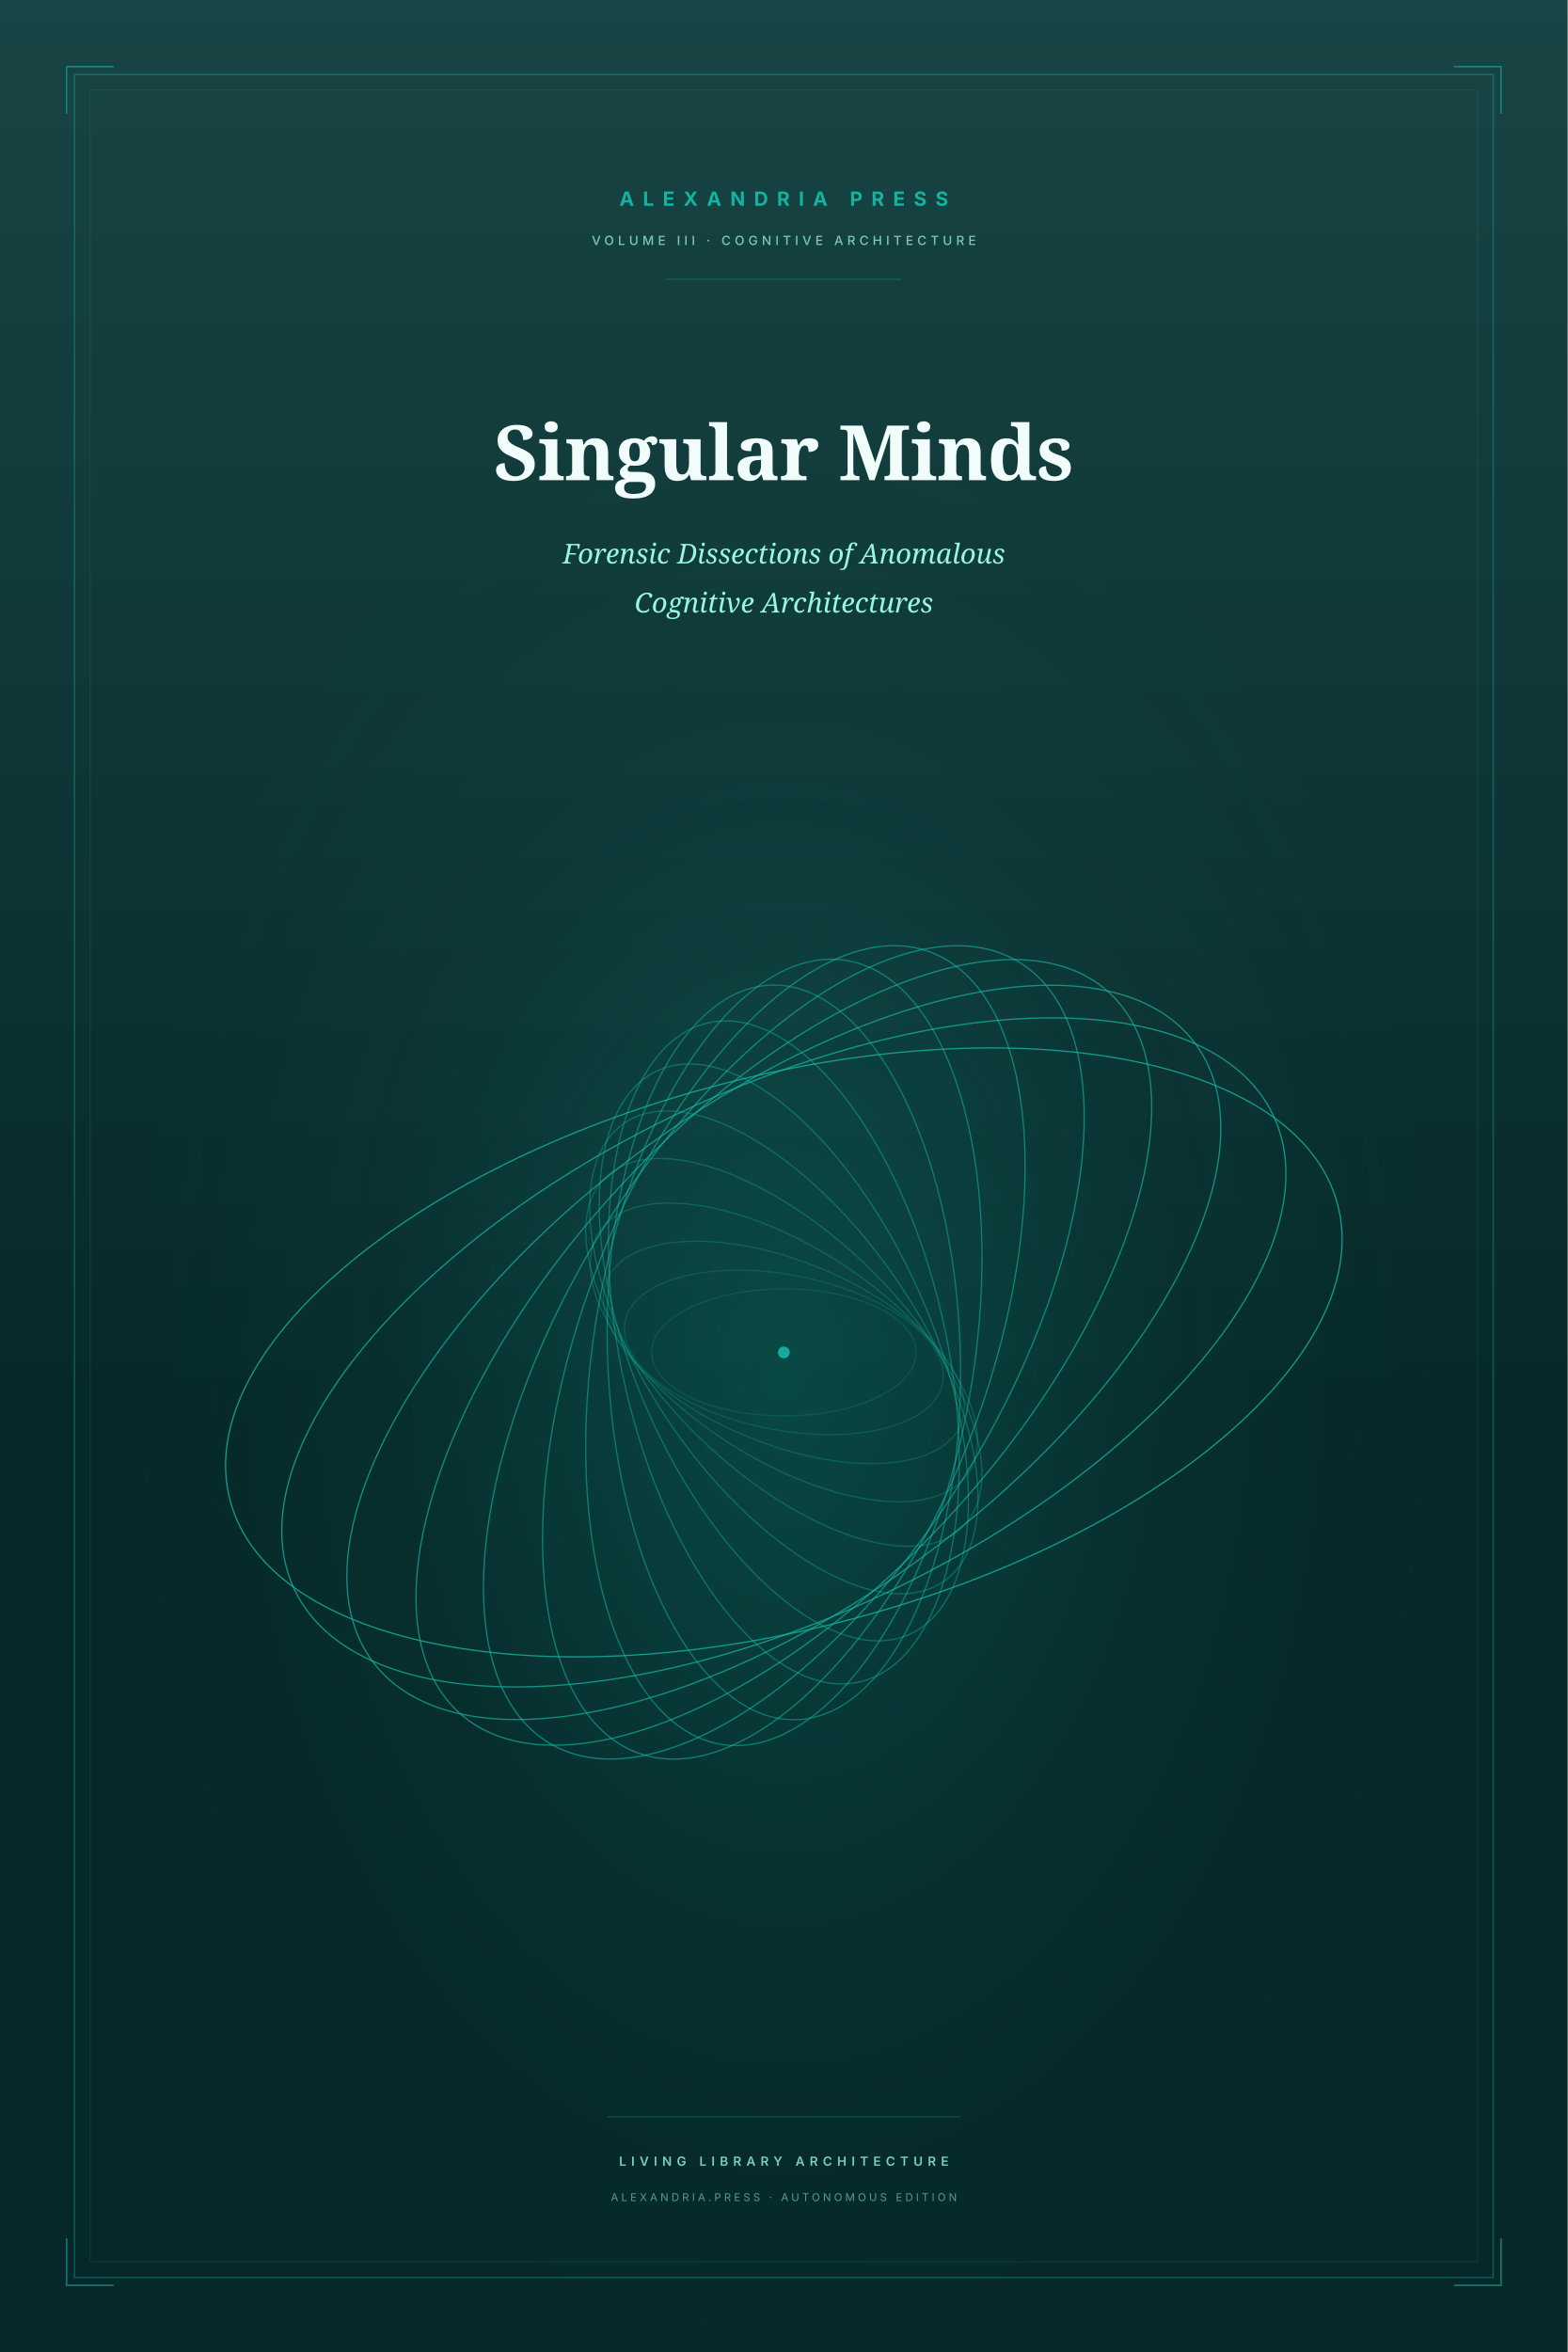
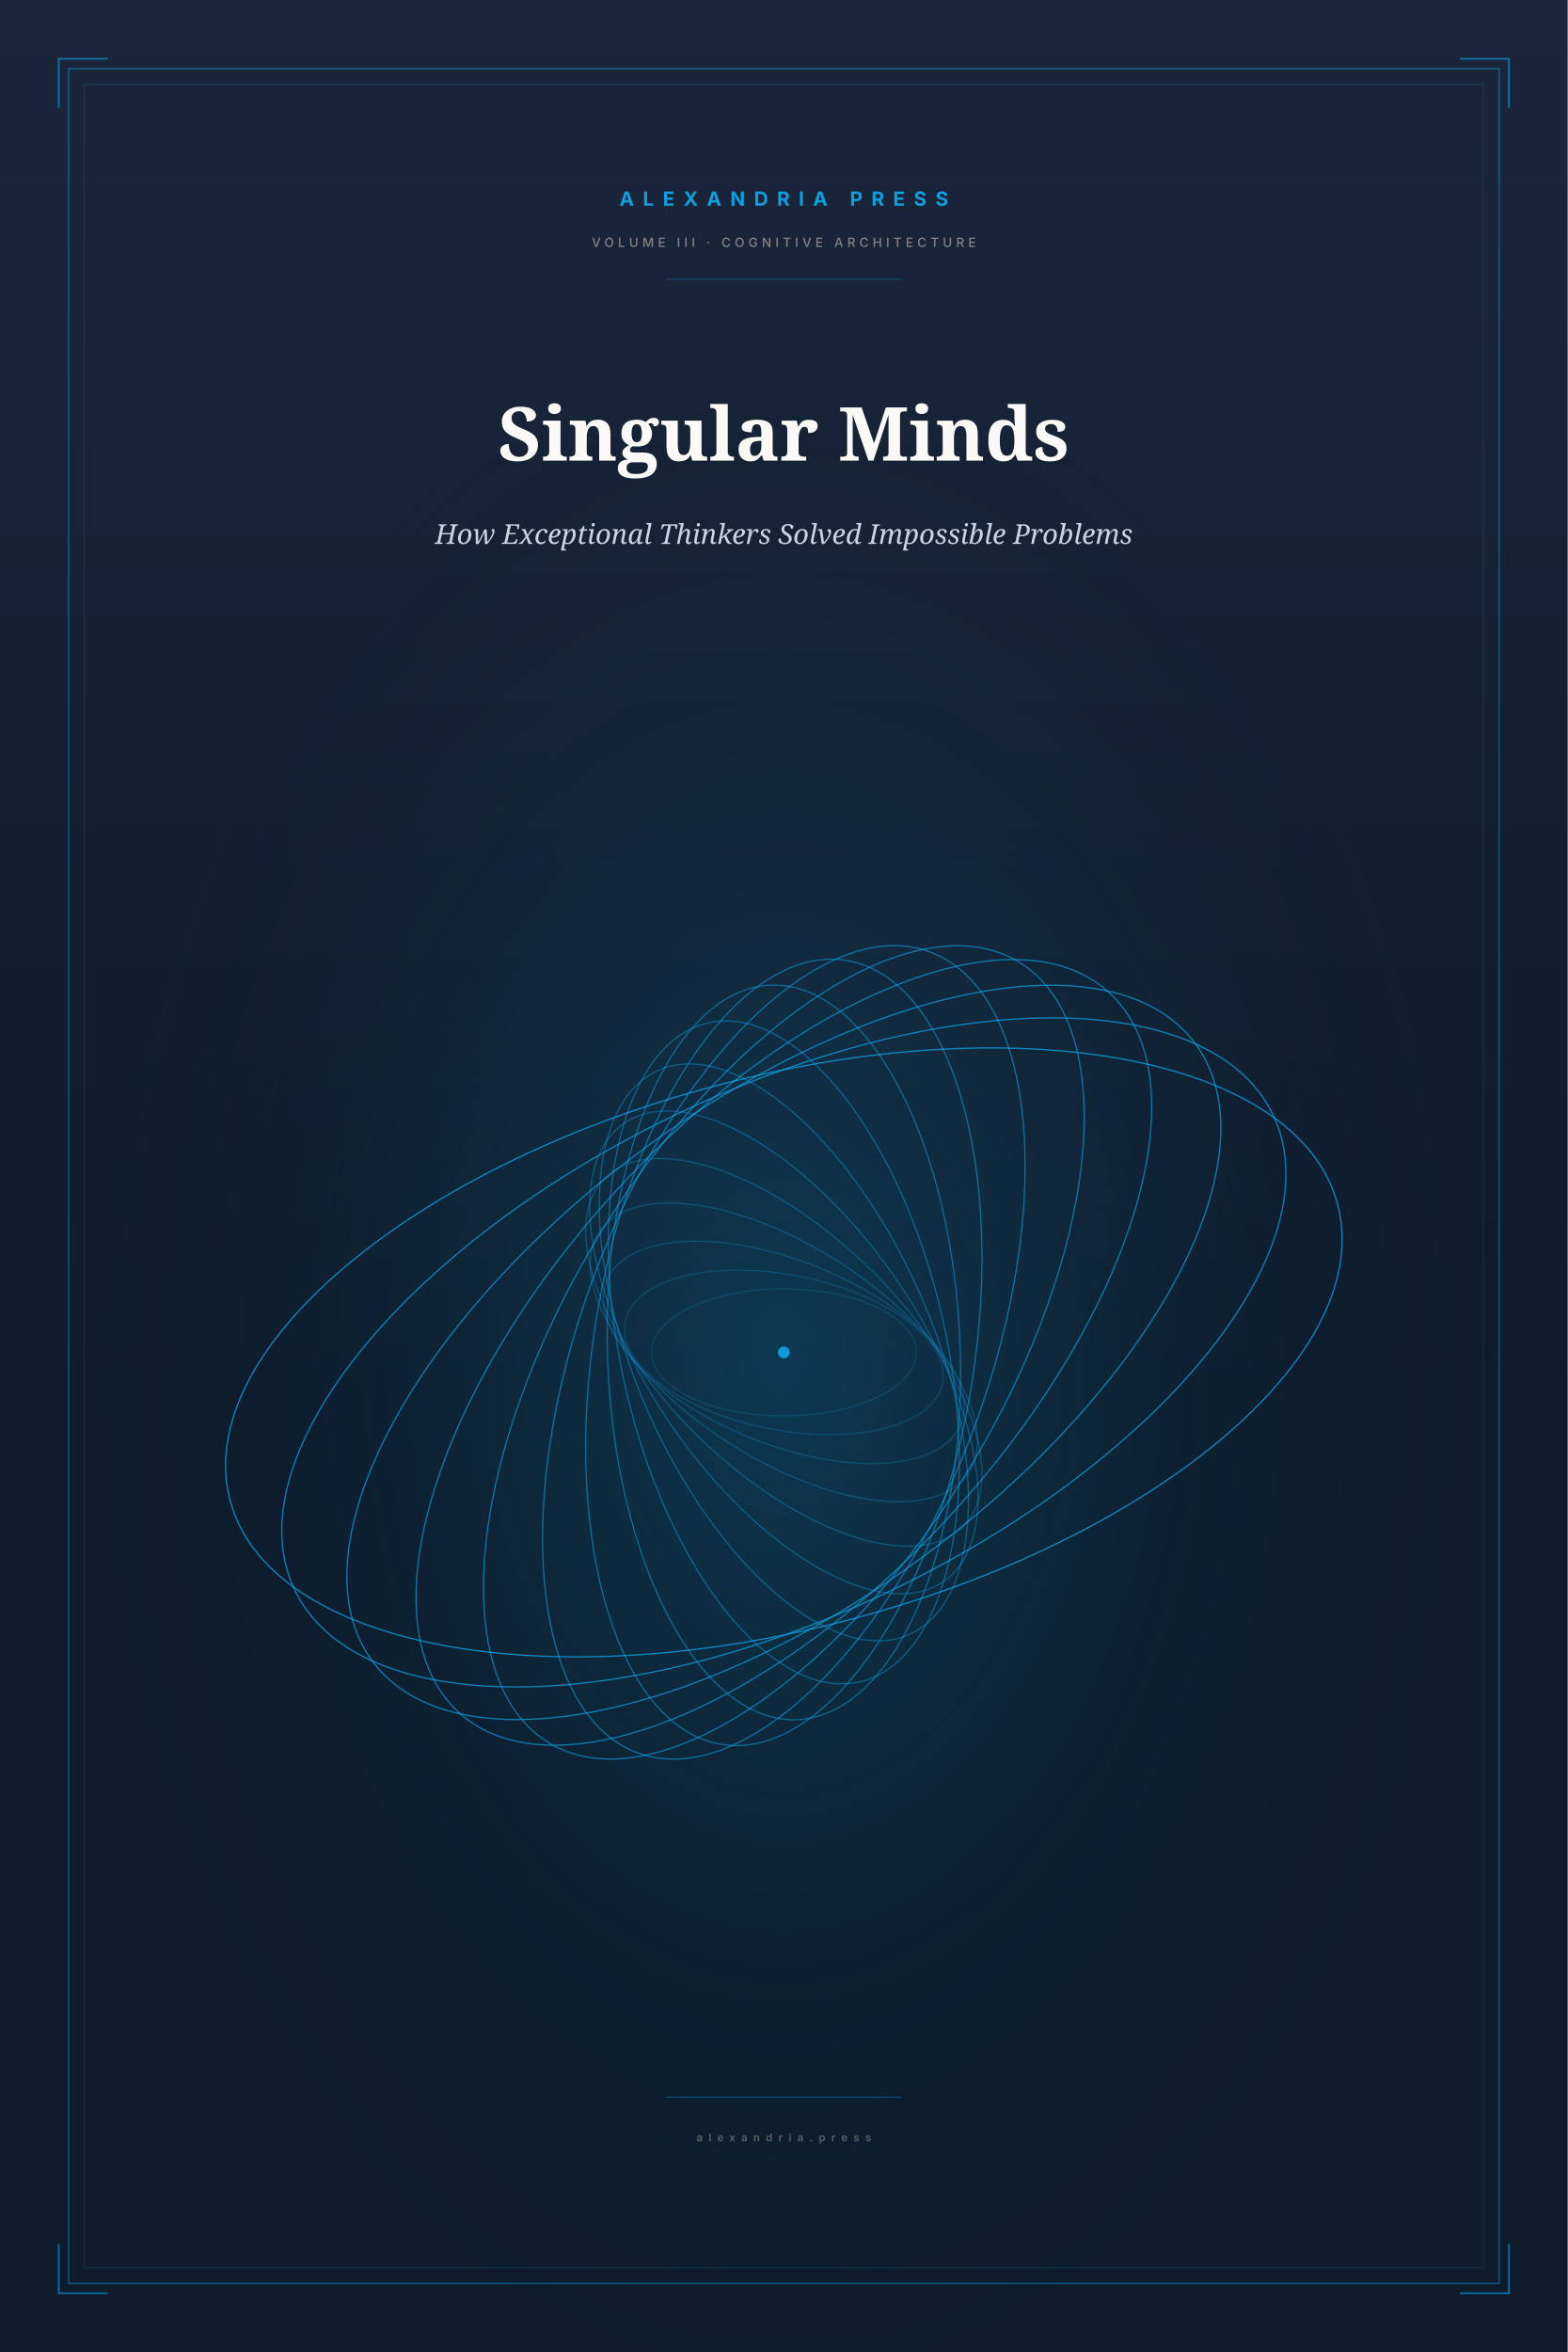
- <svg xmlns="http://www.w3.org/2000/svg" viewBox="0 0 1600 2400" width="1600" height="2400">
+ <svg xmlns="http://www.w3.org/2000/svg" viewBox="0 0 1600 2400" width="100%" height="100%">
  <defs>
-     <linearGradient id="bg-grad-singular-minds" x1="0%" y1="0%" x2="0%" y2="100%">
-       <stop offset="0%" stop-color="#0c3b3b" stop-opacity="0.95" />
-       <stop offset="60%" stop-color="#062828" stop-opacity="1.0" />
-       <stop offset="100%" stop-color="#062828" stop-opacity="1.0" />
+     <linearGradient id="bg-singular-minds" x1="0%" y1="0%" x2="0%" y2="100%">
+       <stop offset="0%" stop-color="#1b263b" />
+       <stop offset="60%" stop-color="#0d1b2a" />
+       <stop offset="100%" stop-color="#0d1b2a" />
    </linearGradient>
-     <radialGradient id="halo-singular-minds" cx="50%" cy="58%" r="42%">
-       <stop offset="0%" stop-color="#14b8a6" stop-opacity="0.22" />
-       <stop offset="60%" stop-color="#14b8a6" stop-opacity="0.04" />
-       <stop offset="100%" stop-color="#14b8a6" stop-opacity="0" />
+     <radialGradient id="halo-singular-minds" cx="50%" cy="58%" r="45%">
+       <stop offset="0%" stop-color="#0ea5e9" stop-opacity="0.22" />
+       <stop offset="100%" stop-color="#0d1b2a" stop-opacity="0" />
    </radialGradient>
  </defs>
-   <rect width="1600" height="2400" fill="url(#bg-grad-singular-minds)" />
+   <rect width="1600" height="2400" fill="url(#bg-singular-minds)" />
  <rect width="1600" height="2400" fill="url(#halo-singular-minds)" />
-   <rect x="76" y="76" width="1448" height="2248" fill="none" stroke="#14b8a6" stroke-width="1.5" opacity="0.35" />
-   <rect x="92" y="92" width="1416" height="2216" fill="none" stroke="#14b8a6" stroke-width="0.75" opacity="0.2" />
-   <g stroke="#14b8a6" stroke-width="1.5" opacity="0.6">
-     <path d="M 68 116 L 68 68 L 116 68" fill="none" />
-     <path d="M 1532 116 L 1532 68 L 1484 68" fill="none" />
-     <path d="M 68 2284 L 68 2332 L 116 2332" fill="none" />
-     <path d="M 1532 2284 L 1532 2332 L 1484 2332" fill="none" />
+   <rect x="70" y="70" width="1460" height="2260" fill="none" stroke="#0ea5e9" stroke-width="1.8" opacity="0.35" />
+   <rect x="86" y="86" width="1428" height="2228" fill="none" stroke="#0ea5e9" stroke-width="0.8" opacity="0.2" />
+   <g stroke="#0ea5e9" stroke-width="1.8" opacity="0.6">
+     <path d="M 60 110 L 60 60 L 110 60" fill="none" />
+     <path d="M 1540 110 L 1540 60 L 1490 60" fill="none" />
+     <path d="M 60 2290 L 60 2340 L 110 2340" fill="none" />
+     <path d="M 1540 2290 L 1540 2340 L 1490 2340" fill="none" />
  </g>
-   <g text-anchor="middle" font-family="'Inter', -apple-system, BlinkMacSystemFont, sans-serif">
-     <text x="800" y="210" font-size="20" font-weight="700" letter-spacing="9" fill="#14b8a6" opacity="0.95">ALEXANDRIA PRESS</text>
-     <text x="800" y="250" font-size="13" font-weight="500" letter-spacing="4" fill="#99f6e4" opacity="0.75">VOLUME III · COGNITIVE ARCHITECTURE</text>
-     <line x1="680" y1="285" x2="920" y2="285" stroke="#14b8a6" stroke-width="1" opacity="0.35" />
+   <g text-anchor="middle" font-family="'Inter', -apple-system, sans-serif">
+     <text x="800" y="210" font-size="20" font-weight="700" letter-spacing="9" fill="#0ea5e9" opacity="0.95">ALEXANDRIA PRESS</text>
+     <text x="800" y="252" font-size="13" font-weight="500" letter-spacing="4" fill="#a8a29e" opacity="0.75">VOLUME III · COGNITIVE ARCHITECTURE</text>
+     <line x1="680" y1="285" x2="920" y2="285" stroke="#0ea5e9" stroke-width="1" opacity="0.35" />
  </g>
  <g text-anchor="middle">
-     <text x="800" y="490" font-family="'Literata', Georgia, serif" font-size="78" font-weight="700" letter-spacing="-0.5" fill="#f0fdfa">
+     <text x="800" y="470" font-family="'Literata', Georgia, serif" font-size="76" font-weight="700" fill="#faf9f6">
      Singular Minds
    </text>
-     <text x="800" y="575" font-family="'Literata', Georgia, serif" font-size="28" font-weight="300" font-style="italic" fill="#99f6e4">
-       Forensic Dissections of Anomalous
+     <text x="800" y="555" font-family="'Literata', Georgia, serif" font-size="28" font-weight="300" font-style="italic" fill="#cbd5e1">
+       How Exceptional Thinkers Solved Impossible Problems
    </text>
-     <text x="800" y="625" font-family="'Literata', Georgia, serif" font-size="28" font-weight="300" font-style="italic" fill="#99f6e4">Cognitive Architectures</text>
  </g>
  <g class="emblem-manifold">
-     <ellipse cx="800" cy="1380" rx="135.0" ry="64.8" transform="rotate(0 800 1380)" stroke="#14b8a6" stroke-width="1.3" fill="none" opacity="0.18" />
-     <ellipse cx="800" cy="1380" rx="165.0" ry="79.2" transform="rotate(11 800 1380)" stroke="#14b8a6" stroke-width="1.3" fill="none" opacity="0.22" />
-     <ellipse cx="800" cy="1380" rx="195.0" ry="93.6" transform="rotate(22 800 1380)" stroke="#14b8a6" stroke-width="1.3" fill="none" opacity="0.26" />
-     <ellipse cx="800" cy="1380" rx="225.0" ry="108.0" transform="rotate(33 800 1380)" stroke="#14b8a6" stroke-width="1.3" fill="none" opacity="0.3" />
-     <ellipse cx="800" cy="1380" rx="255.0" ry="122.4" transform="rotate(44 800 1380)" stroke="#14b8a6" stroke-width="1.3" fill="none" opacity="0.34" />
-     <ellipse cx="800" cy="1380" rx="285.0" ry="136.8" transform="rotate(55 800 1380)" stroke="#14b8a6" stroke-width="1.3" fill="none" opacity="0.38" />
-     <ellipse cx="800" cy="1380" rx="315.0" ry="151.2" transform="rotate(66 800 1380)" stroke="#14b8a6" stroke-width="1.3" fill="none" opacity="0.42" />
-     <ellipse cx="800" cy="1380" rx="345.0" ry="165.6" transform="rotate(77 800 1380)" stroke="#14b8a6" stroke-width="1.3" fill="none" opacity="0.46" />
-     <ellipse cx="800" cy="1380" rx="375.0" ry="180.0" transform="rotate(88 800 1380)" stroke="#14b8a6" stroke-width="1.3" fill="none" opacity="0.5" />
-     <ellipse cx="800" cy="1380" rx="405.0" ry="194.4" transform="rotate(99 800 1380)" stroke="#14b8a6" stroke-width="1.3" fill="none" opacity="0.54" />
-     <ellipse cx="800" cy="1380" rx="435.0" ry="208.8" transform="rotate(110 800 1380)" stroke="#14b8a6" stroke-width="1.3" fill="none" opacity="0.58" />
-     <ellipse cx="800" cy="1380" rx="465.0" ry="223.2" transform="rotate(121 800 1380)" stroke="#14b8a6" stroke-width="1.3" fill="none" opacity="0.62" />
-     <ellipse cx="800" cy="1380" rx="495.0" ry="237.6" transform="rotate(132 800 1380)" stroke="#14b8a6" stroke-width="1.3" fill="none" opacity="0.66" />
-     <ellipse cx="800" cy="1380" rx="525.0" ry="252.0" transform="rotate(143 800 1380)" stroke="#14b8a6" stroke-width="1.3" fill="none" opacity="0.7" />
-     <ellipse cx="800" cy="1380" rx="555.0" ry="266.4" transform="rotate(154 800 1380)" stroke="#14b8a6" stroke-width="1.3" fill="none" opacity="0.74" />
-     <ellipse cx="800" cy="1380" rx="585.0" ry="280.8" transform="rotate(165 800 1380)" stroke="#14b8a6" stroke-width="1.3" fill="none" opacity="0.78" />
-     <circle cx="800" cy="1380" r="6" fill="#14b8a6" opacity="0.9" />
+     <ellipse cx="800" cy="1380" rx="135.0" ry="64.8" transform="rotate(0 800 1380)" stroke="#0ea5e9" stroke-width="1.3" fill="none" opacity="0.18" />
+     <ellipse cx="800" cy="1380" rx="165.0" ry="79.2" transform="rotate(11 800 1380)" stroke="#0ea5e9" stroke-width="1.3" fill="none" opacity="0.22" />
+     <ellipse cx="800" cy="1380" rx="195.0" ry="93.6" transform="rotate(22 800 1380)" stroke="#0ea5e9" stroke-width="1.3" fill="none" opacity="0.26" />
+     <ellipse cx="800" cy="1380" rx="225.0" ry="108.0" transform="rotate(33 800 1380)" stroke="#0ea5e9" stroke-width="1.3" fill="none" opacity="0.3" />
+     <ellipse cx="800" cy="1380" rx="255.0" ry="122.4" transform="rotate(44 800 1380)" stroke="#0ea5e9" stroke-width="1.3" fill="none" opacity="0.34" />
+     <ellipse cx="800" cy="1380" rx="285.0" ry="136.8" transform="rotate(55 800 1380)" stroke="#0ea5e9" stroke-width="1.3" fill="none" opacity="0.38" />
+     <ellipse cx="800" cy="1380" rx="315.0" ry="151.2" transform="rotate(66 800 1380)" stroke="#0ea5e9" stroke-width="1.3" fill="none" opacity="0.42" />
+     <ellipse cx="800" cy="1380" rx="345.0" ry="165.6" transform="rotate(77 800 1380)" stroke="#0ea5e9" stroke-width="1.3" fill="none" opacity="0.46" />
+     <ellipse cx="800" cy="1380" rx="375.0" ry="180.0" transform="rotate(88 800 1380)" stroke="#0ea5e9" stroke-width="1.3" fill="none" opacity="0.5" />
+     <ellipse cx="800" cy="1380" rx="405.0" ry="194.4" transform="rotate(99 800 1380)" stroke="#0ea5e9" stroke-width="1.3" fill="none" opacity="0.54" />
+     <ellipse cx="800" cy="1380" rx="435.0" ry="208.8" transform="rotate(110 800 1380)" stroke="#0ea5e9" stroke-width="1.3" fill="none" opacity="0.58" />
+     <ellipse cx="800" cy="1380" rx="465.0" ry="223.2" transform="rotate(121 800 1380)" stroke="#0ea5e9" stroke-width="1.3" fill="none" opacity="0.62" />
+     <ellipse cx="800" cy="1380" rx="495.0" ry="237.6" transform="rotate(132 800 1380)" stroke="#0ea5e9" stroke-width="1.3" fill="none" opacity="0.66" />
+     <ellipse cx="800" cy="1380" rx="525.0" ry="252.0" transform="rotate(143 800 1380)" stroke="#0ea5e9" stroke-width="1.3" fill="none" opacity="0.7" />
+     <ellipse cx="800" cy="1380" rx="555.0" ry="266.4" transform="rotate(154 800 1380)" stroke="#0ea5e9" stroke-width="1.3" fill="none" opacity="0.74" />
+     <ellipse cx="800" cy="1380" rx="585.0" ry="280.8" transform="rotate(165 800 1380)" stroke="#0ea5e9" stroke-width="1.3" fill="none" opacity="0.78" />
+     <circle cx="800" cy="1380" r="6" fill="#0ea5e9" opacity="0.9" />
  </g>
-   <g text-anchor="middle" font-family="'Inter', -apple-system, BlinkMacSystemFont, sans-serif">
-     <line x1="620" y1="2160" x2="980" y2="2160" stroke="#14b8a6" stroke-width="1" opacity="0.35" />
-     <text x="800" y="2210" font-size="13" font-weight="600" letter-spacing="5" fill="#99f6e4" opacity="0.8">LIVING LIBRARY ARCHITECTURE</text>
-     <text x="800" y="2246" font-size="11" font-weight="400" letter-spacing="3" fill="#99f6e4" opacity="0.55">ALEXANDRIA.PRESS · AUTONOMOUS EDITION</text>
+   <g text-anchor="middle" font-family="'Inter', -apple-system, sans-serif" opacity="0.5">
+     <line x1="680" y1="2140" x2="920" y2="2140" stroke="#0ea5e9" stroke-width="0.8" />
+     <text x="800" y="2185" font-size="11" font-weight="600" letter-spacing="6" fill="#a8a29e">alexandria.press</text>
  </g>
</svg>
